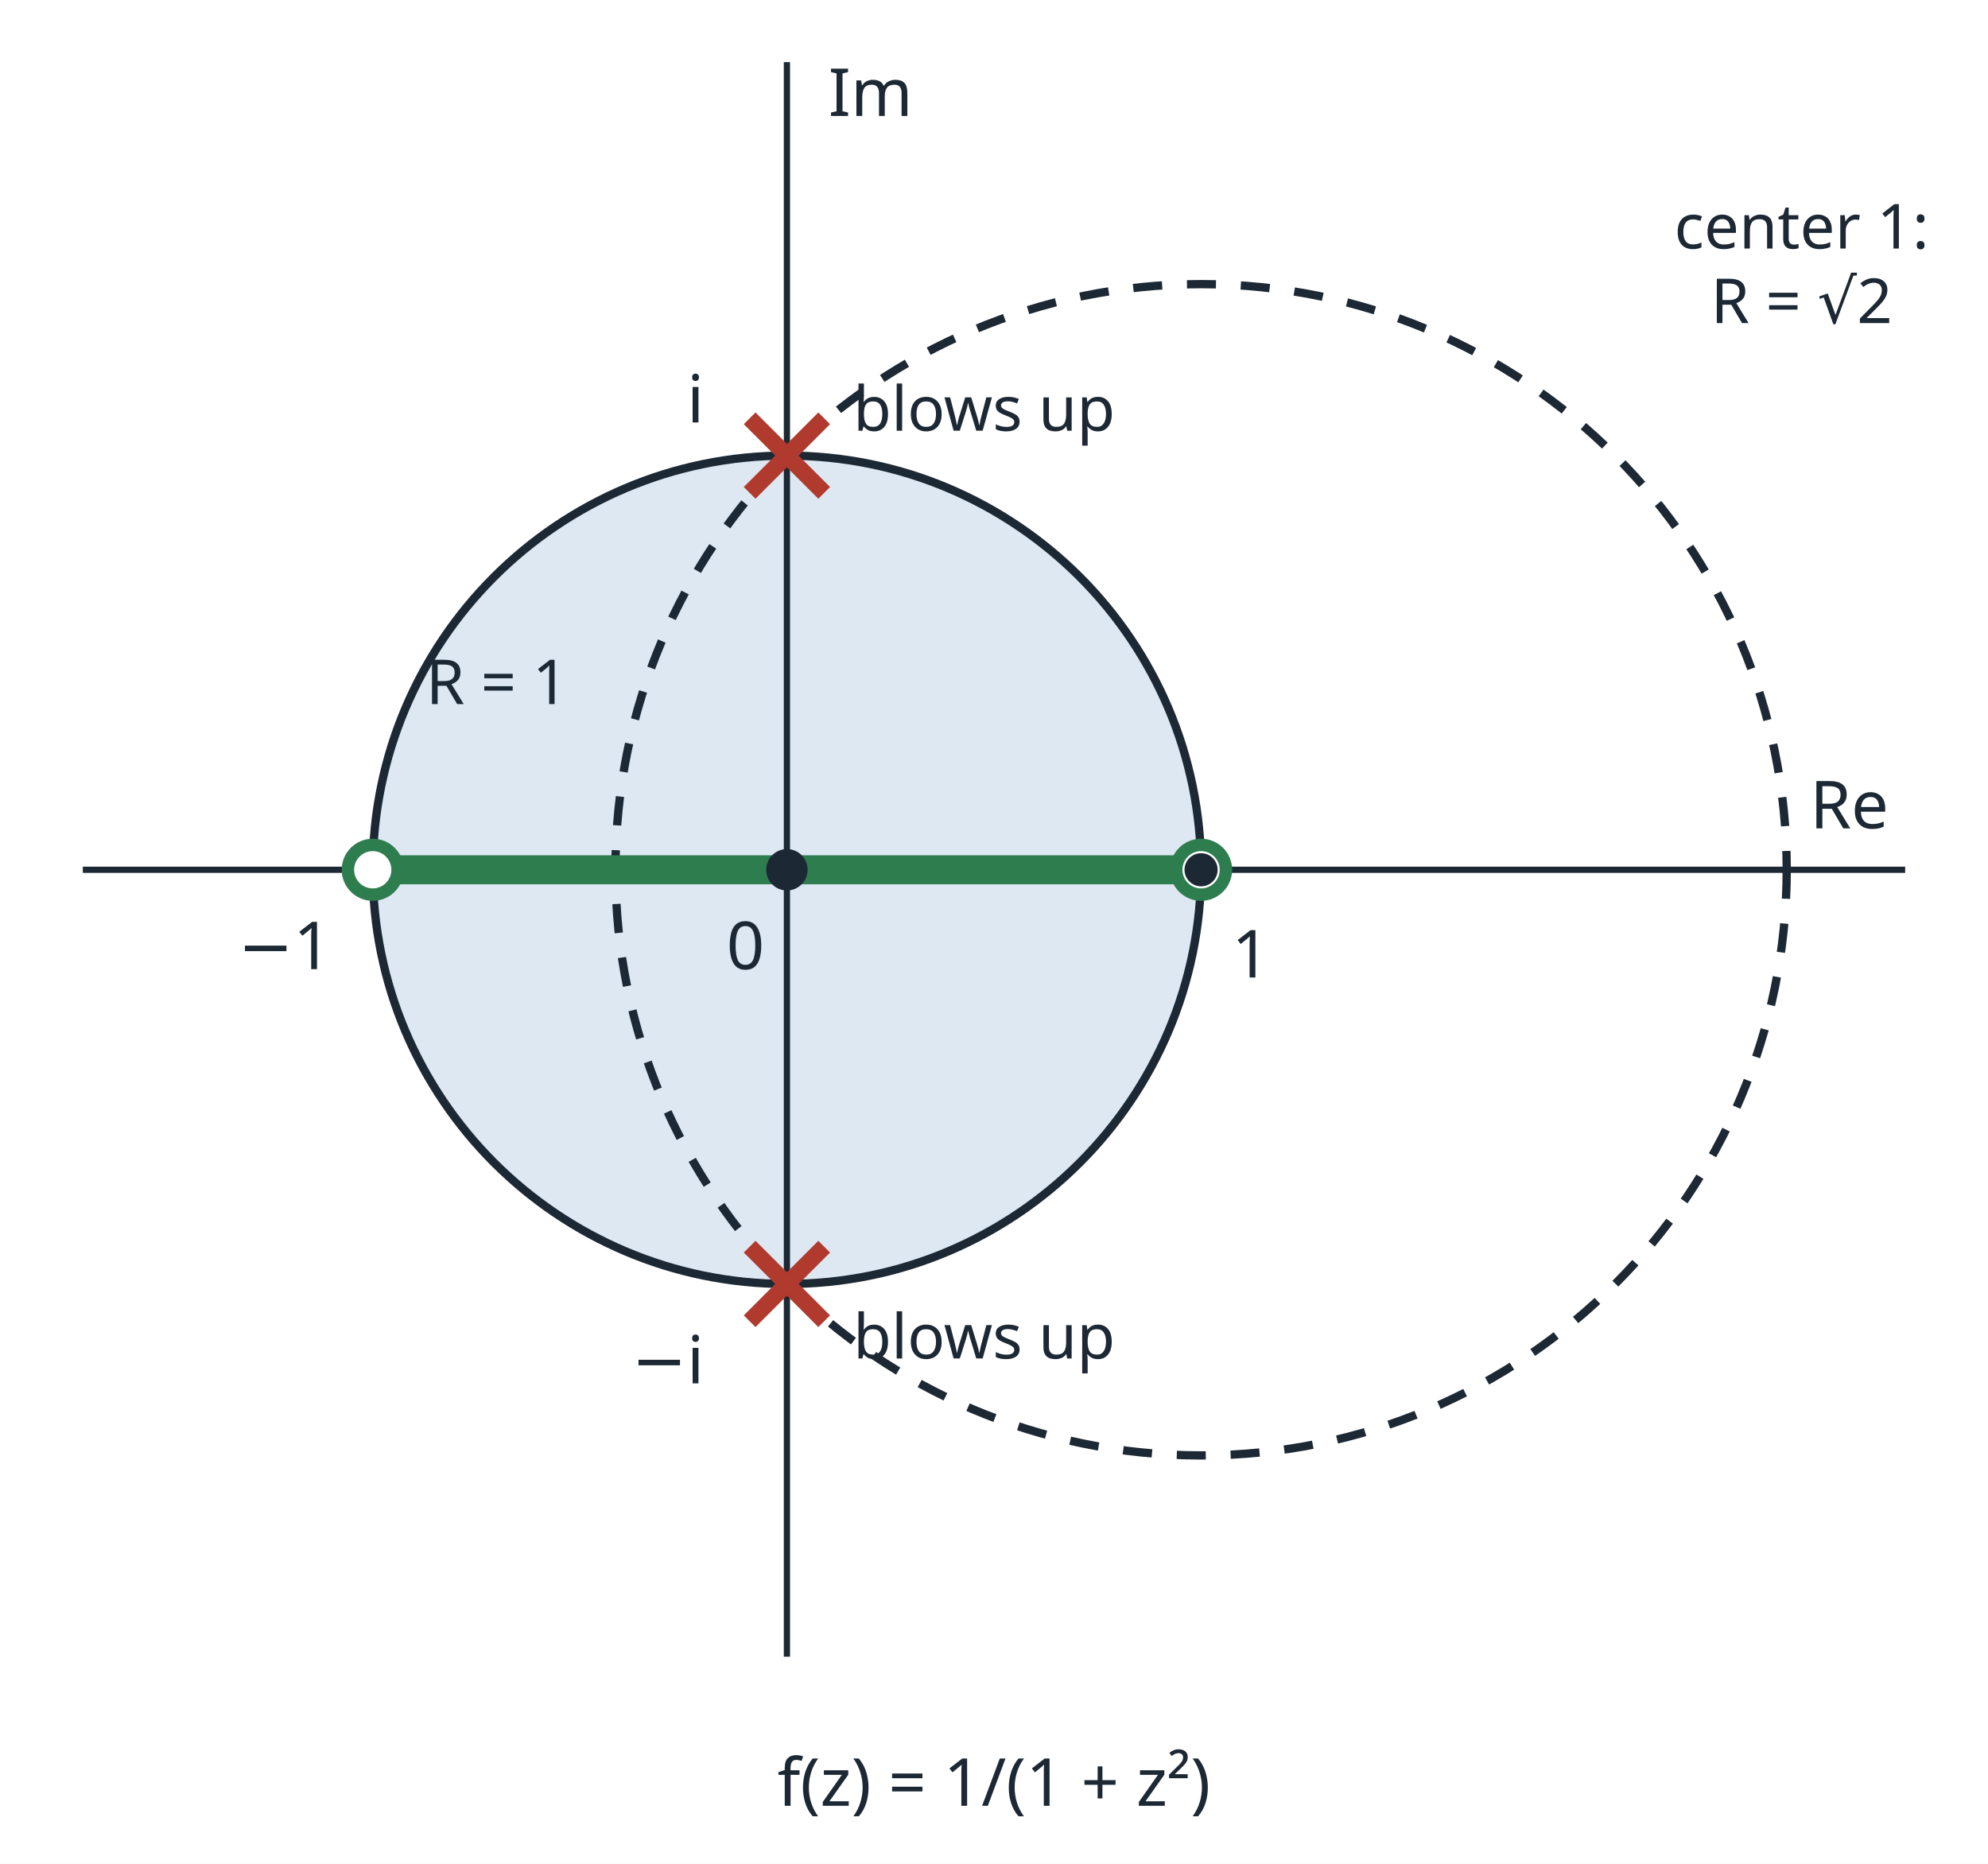
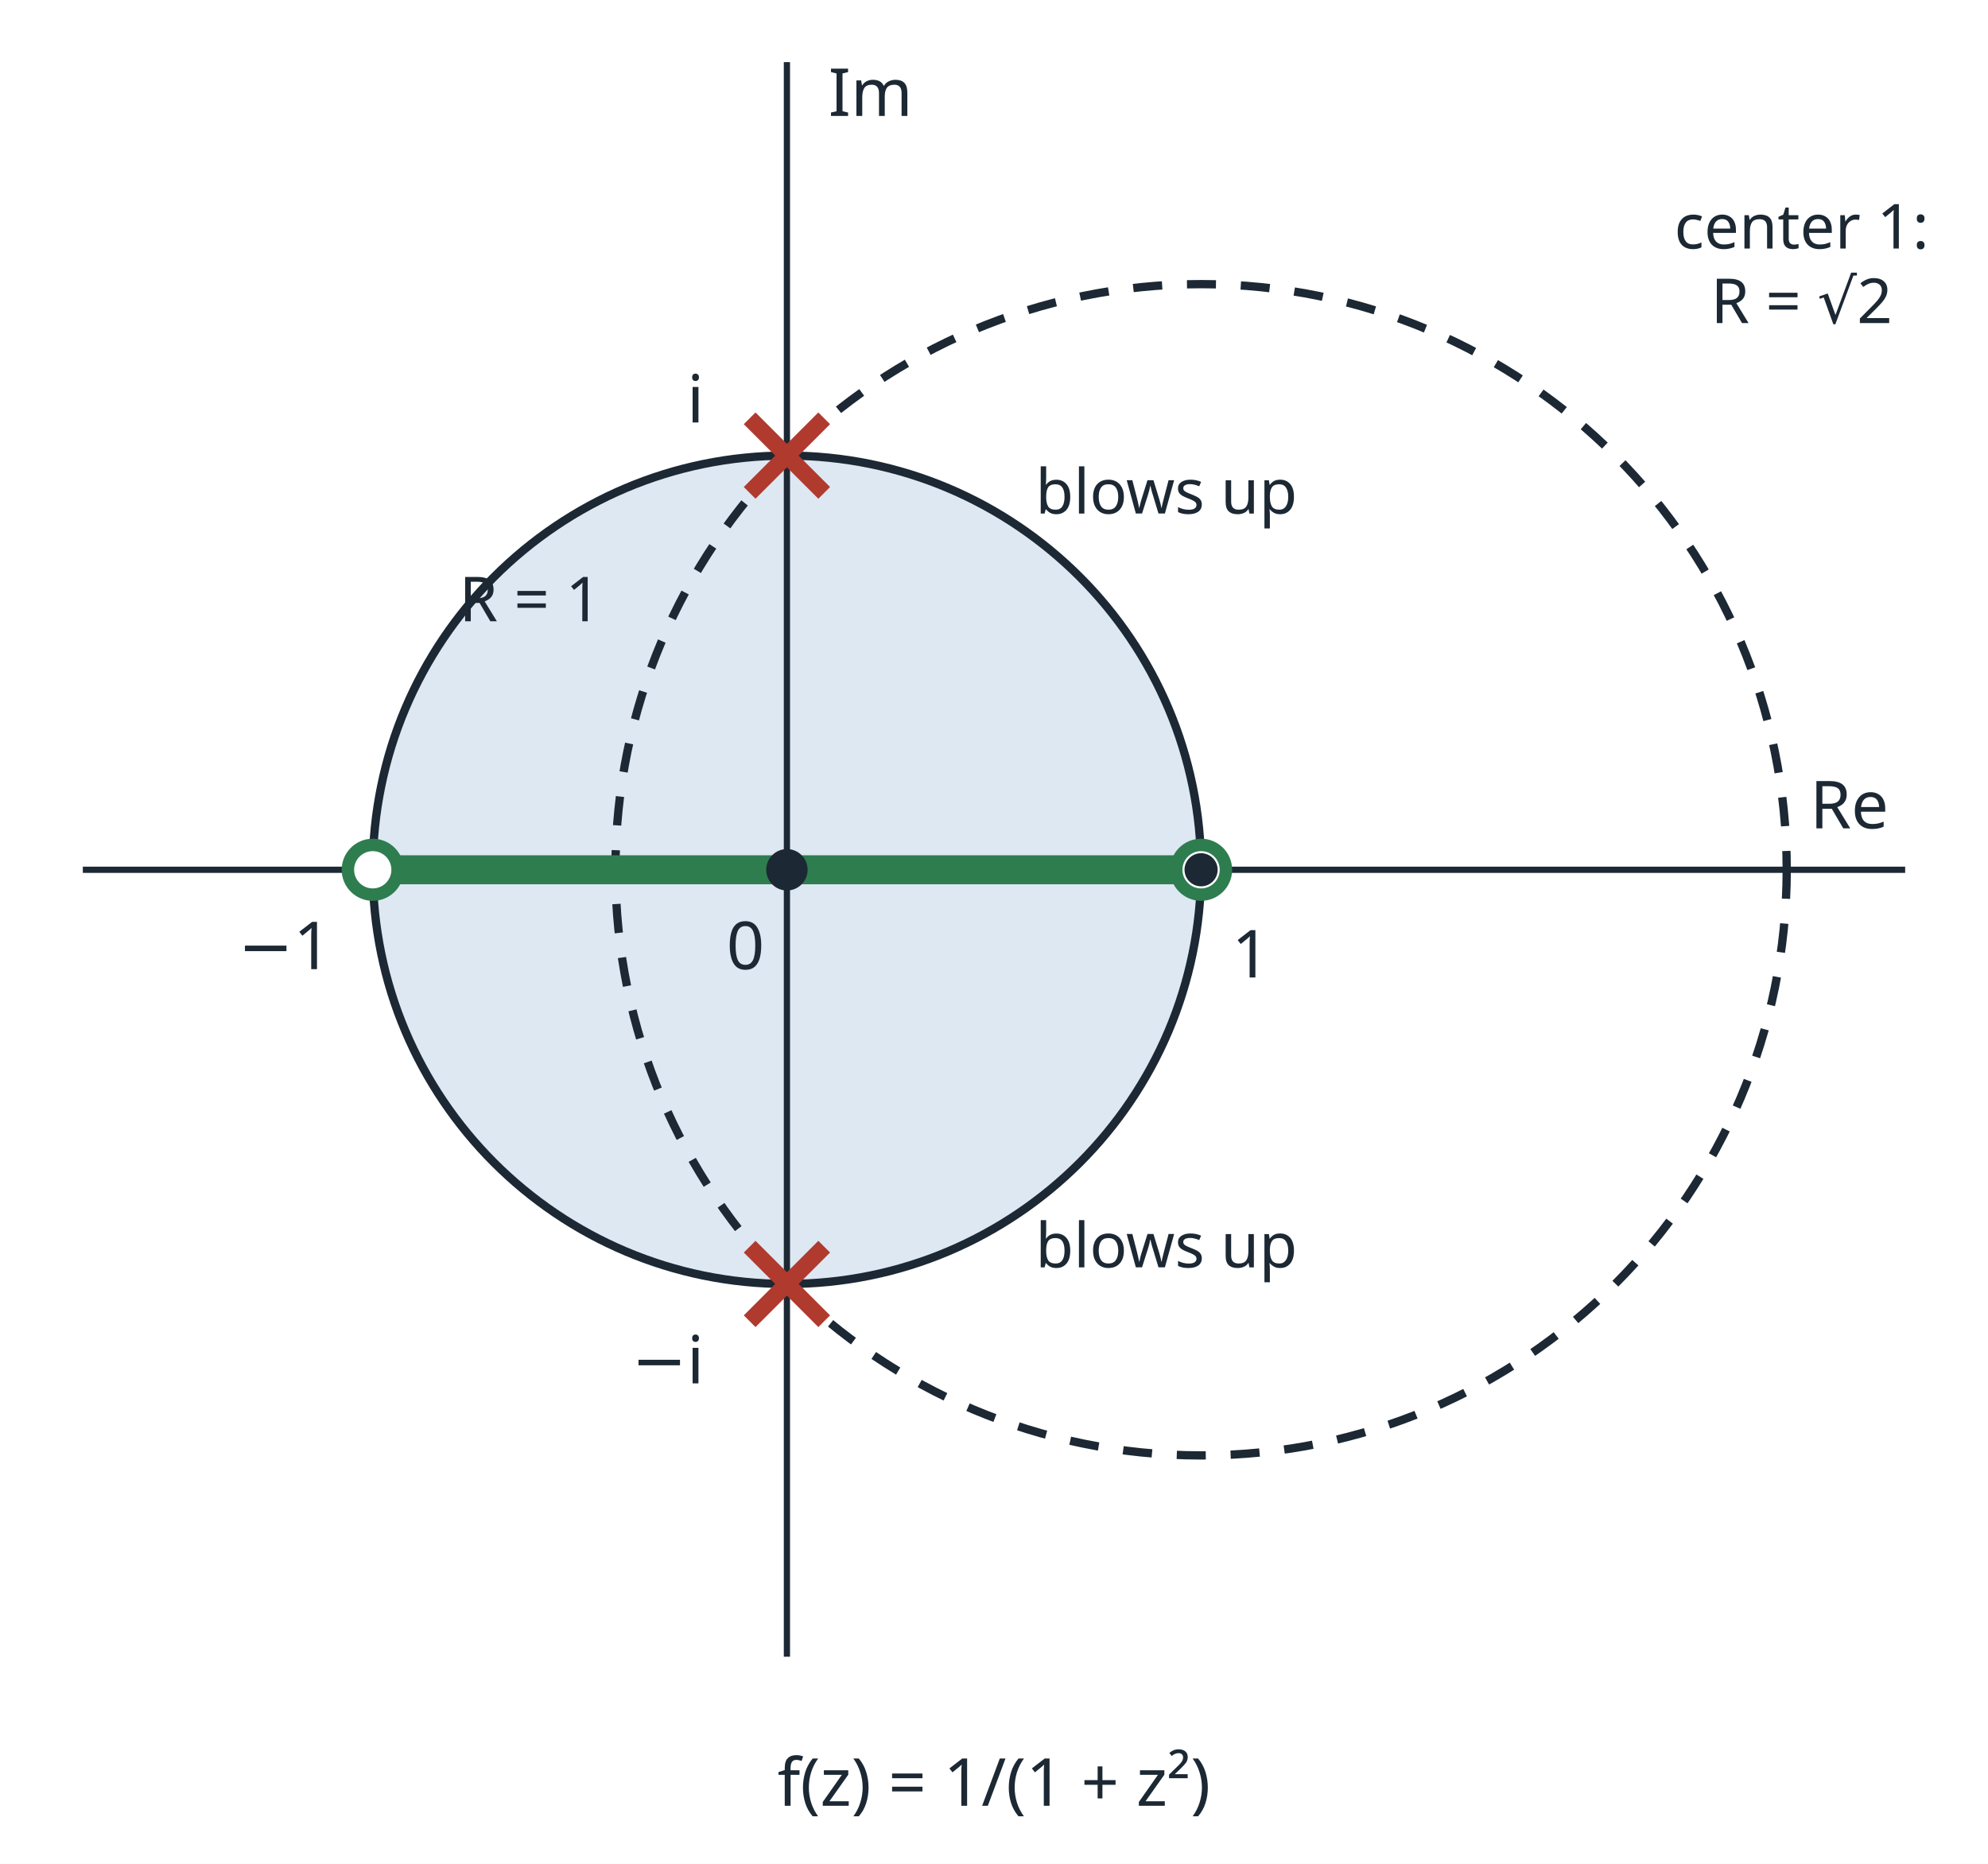
<svg xmlns="http://www.w3.org/2000/svg" viewBox="0 0 480 450" width="480" height="450" font-family="sans-serif" fill="#1c2833">
  <rect width="480" height="450" fill="#ffffff" />
  <circle cx="190" cy="210" r="100" fill="#dde8f3" stroke="#1c2833" stroke-width="2" />
  <circle cx="290" cy="210" r="141.4" fill="none" stroke="#1c2833" stroke-width="2" stroke-dasharray="7 6" />
  <line x1="20" y1="210" x2="460" y2="210" stroke="#1c2833" stroke-width="1.5" />
  <line x1="190" y1="15" x2="190" y2="400" stroke="#1c2833" stroke-width="1.5" />
  <line x1="90" y1="210" x2="290" y2="210" stroke="#2e7d4f" stroke-width="7" />
  <circle cx="90" cy="210" r="6" fill="#ffffff" stroke="#2e7d4f" stroke-width="3" />
  <circle cx="290" cy="210" r="6" fill="#ffffff" stroke="#2e7d4f" stroke-width="3" />
  <circle cx="190" cy="210" r="5" fill="#1c2833" />
  <circle cx="290" cy="210" r="4" fill="#1c2833" />
  <path d="M181 101 L199 119 M181 119 L199 101" stroke="#b03a2e" stroke-width="4" />
  <path d="M181 301 L199 319 M181 319 L199 301" stroke="#b03a2e" stroke-width="4" />
  <text x="456" y="200" font-size="16" text-anchor="end">Re</text>
  <text x="200" y="28" font-size="16" text-anchor="start">Im</text>
  <text x="80" y="234" font-size="16" text-anchor="end">−1</text>
  <text x="302" y="236" font-size="16" text-anchor="middle">1</text>
  <text x="180" y="234" font-size="16" text-anchor="middle">0</text>
  <text x="170" y="102" font-size="16" text-anchor="end">i</text>
  <text x="170" y="334" font-size="16" text-anchor="end">−i</text>
-   <text x="206" y="104" font-size="15" text-anchor="start">blows up</text>
-   <text x="206" y="328" font-size="15" text-anchor="start">blows up</text>
-   <text x="120" y="170" font-size="15" text-anchor="middle">R = 1</text>
+   <text x="250" y="124" font-size="15" text-anchor="start">blows up</text>
+   <text x="250" y="306" font-size="15" text-anchor="start">blows up</text>
+   <text x="128" y="150" font-size="15" text-anchor="middle">R = 1</text>
  <text x="435" y="60" font-size="15" text-anchor="middle">center 1:</text>
  <text x="435" y="78" font-size="15" text-anchor="middle">R = √2</text>
  <text x="240.0" y="436" font-size="16" text-anchor="middle">f(z) = 1/(1 + z²)</text>
</svg>
